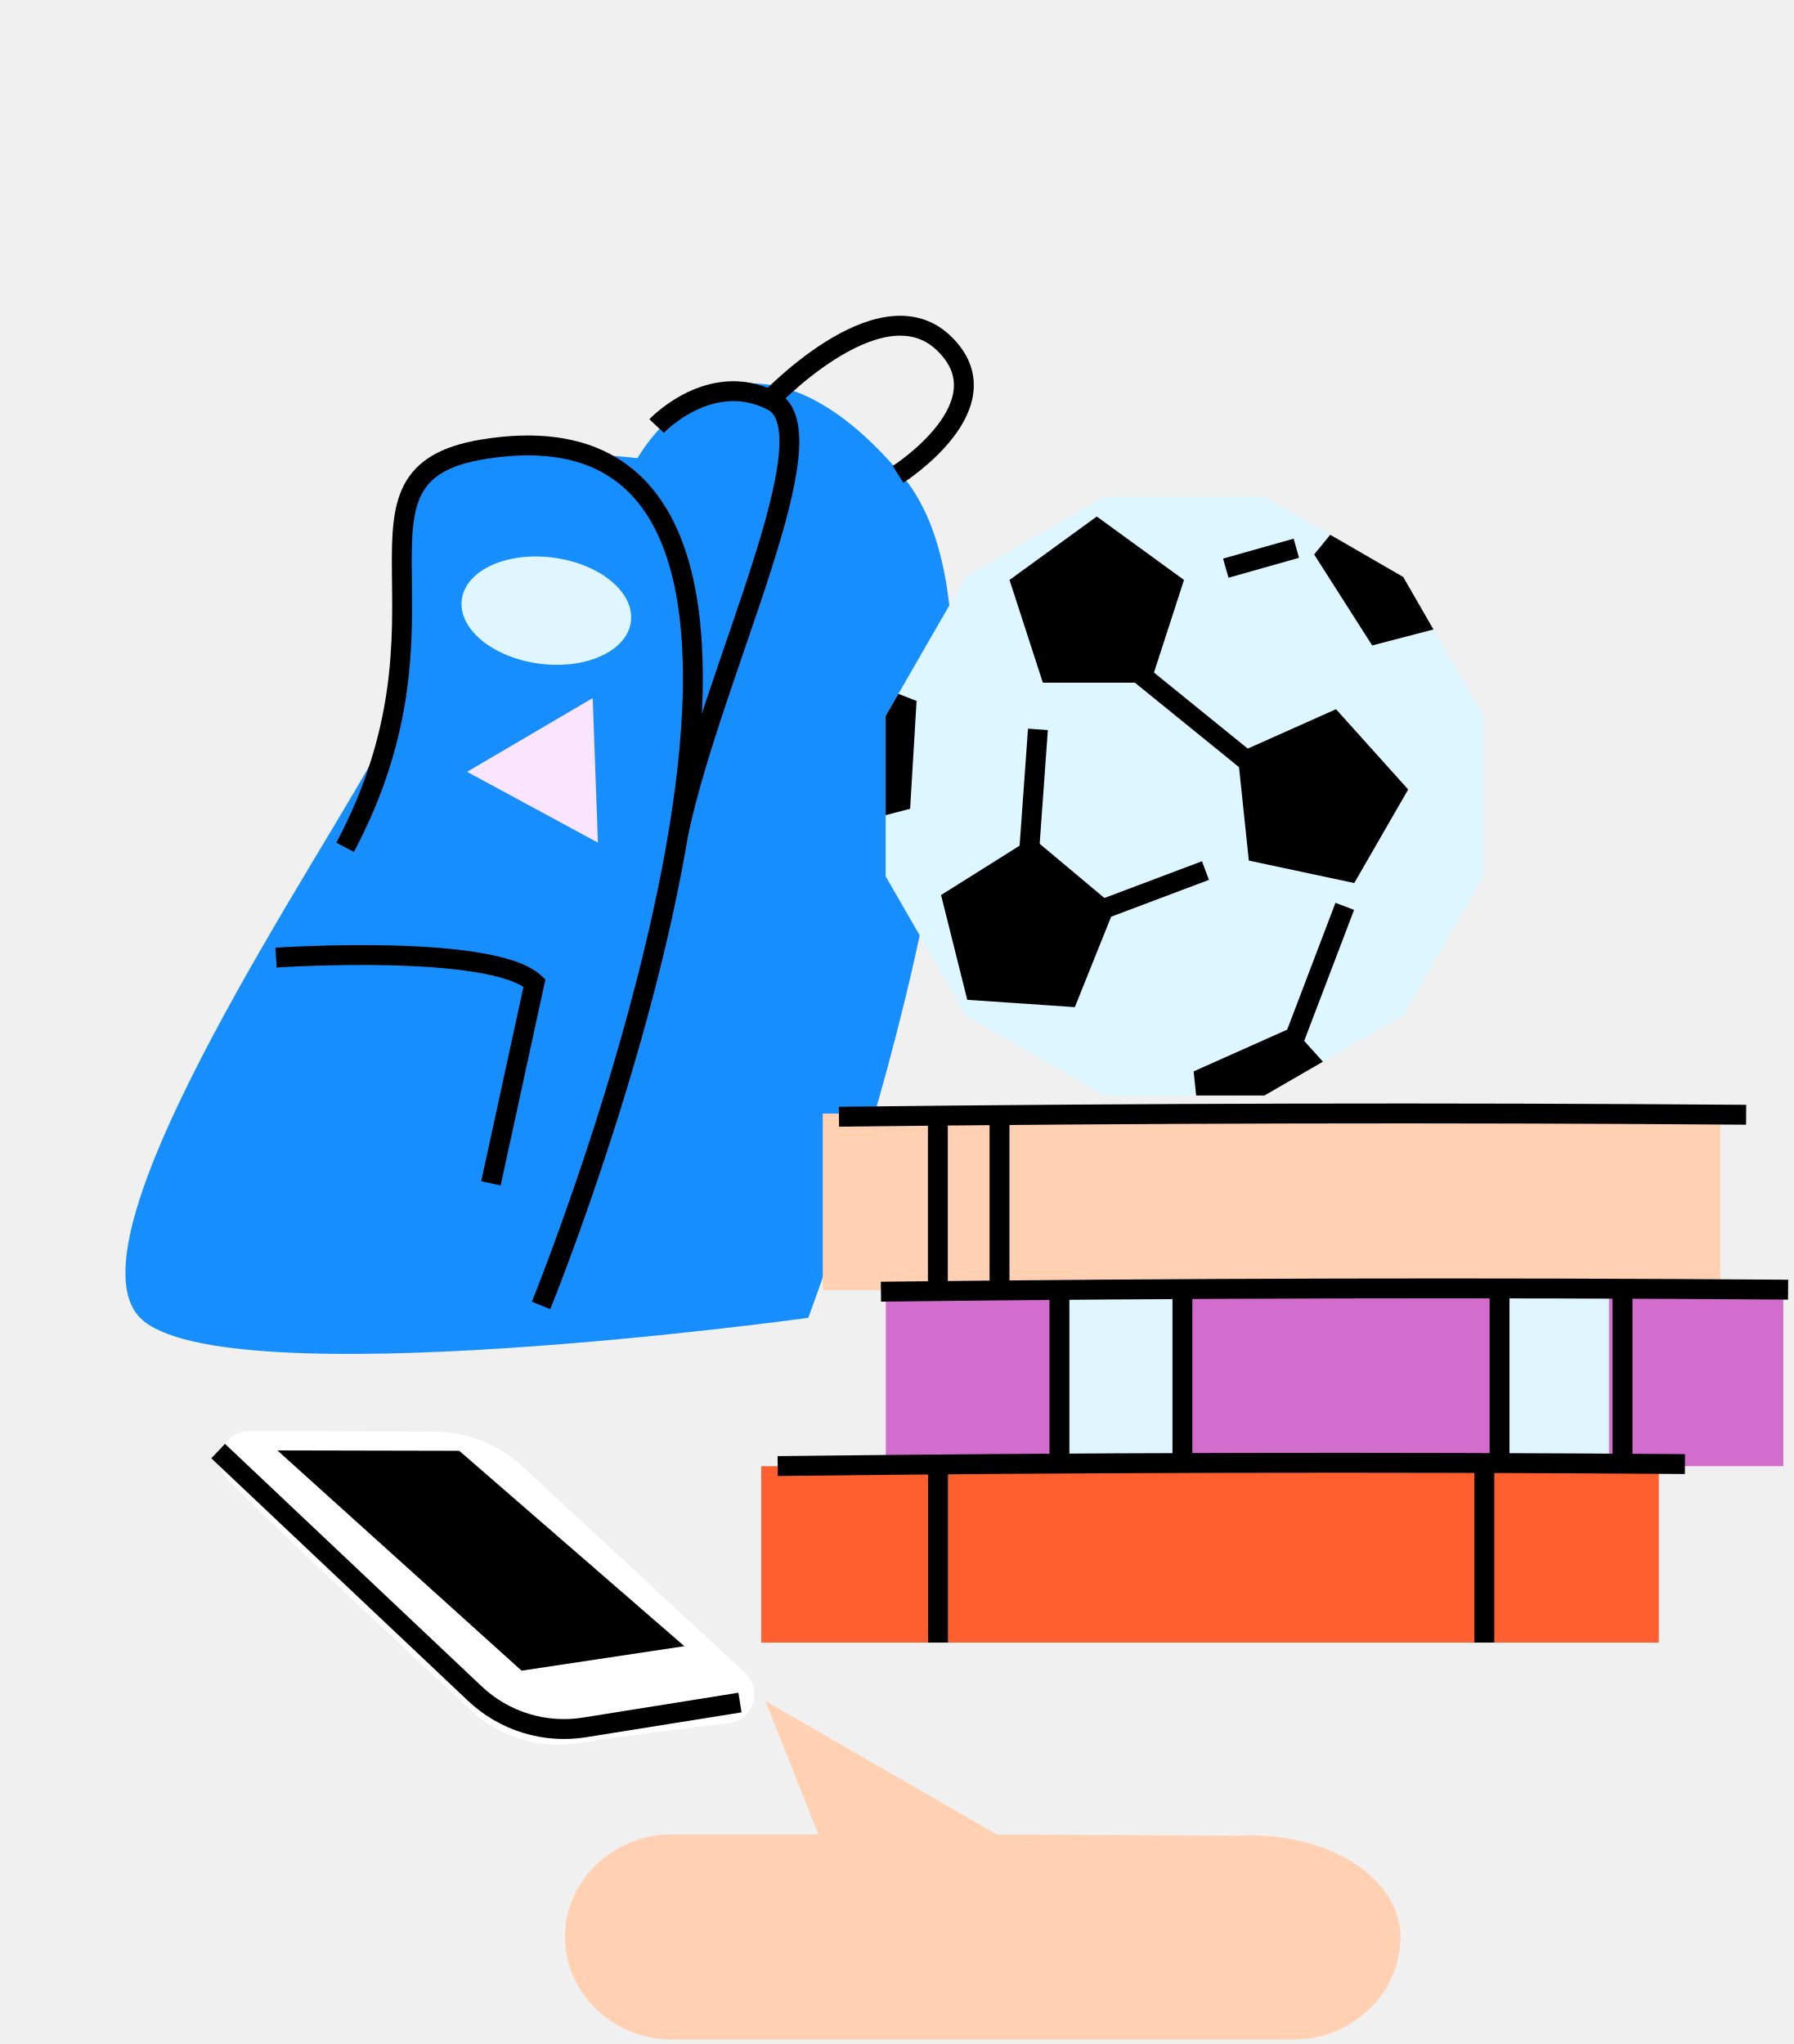
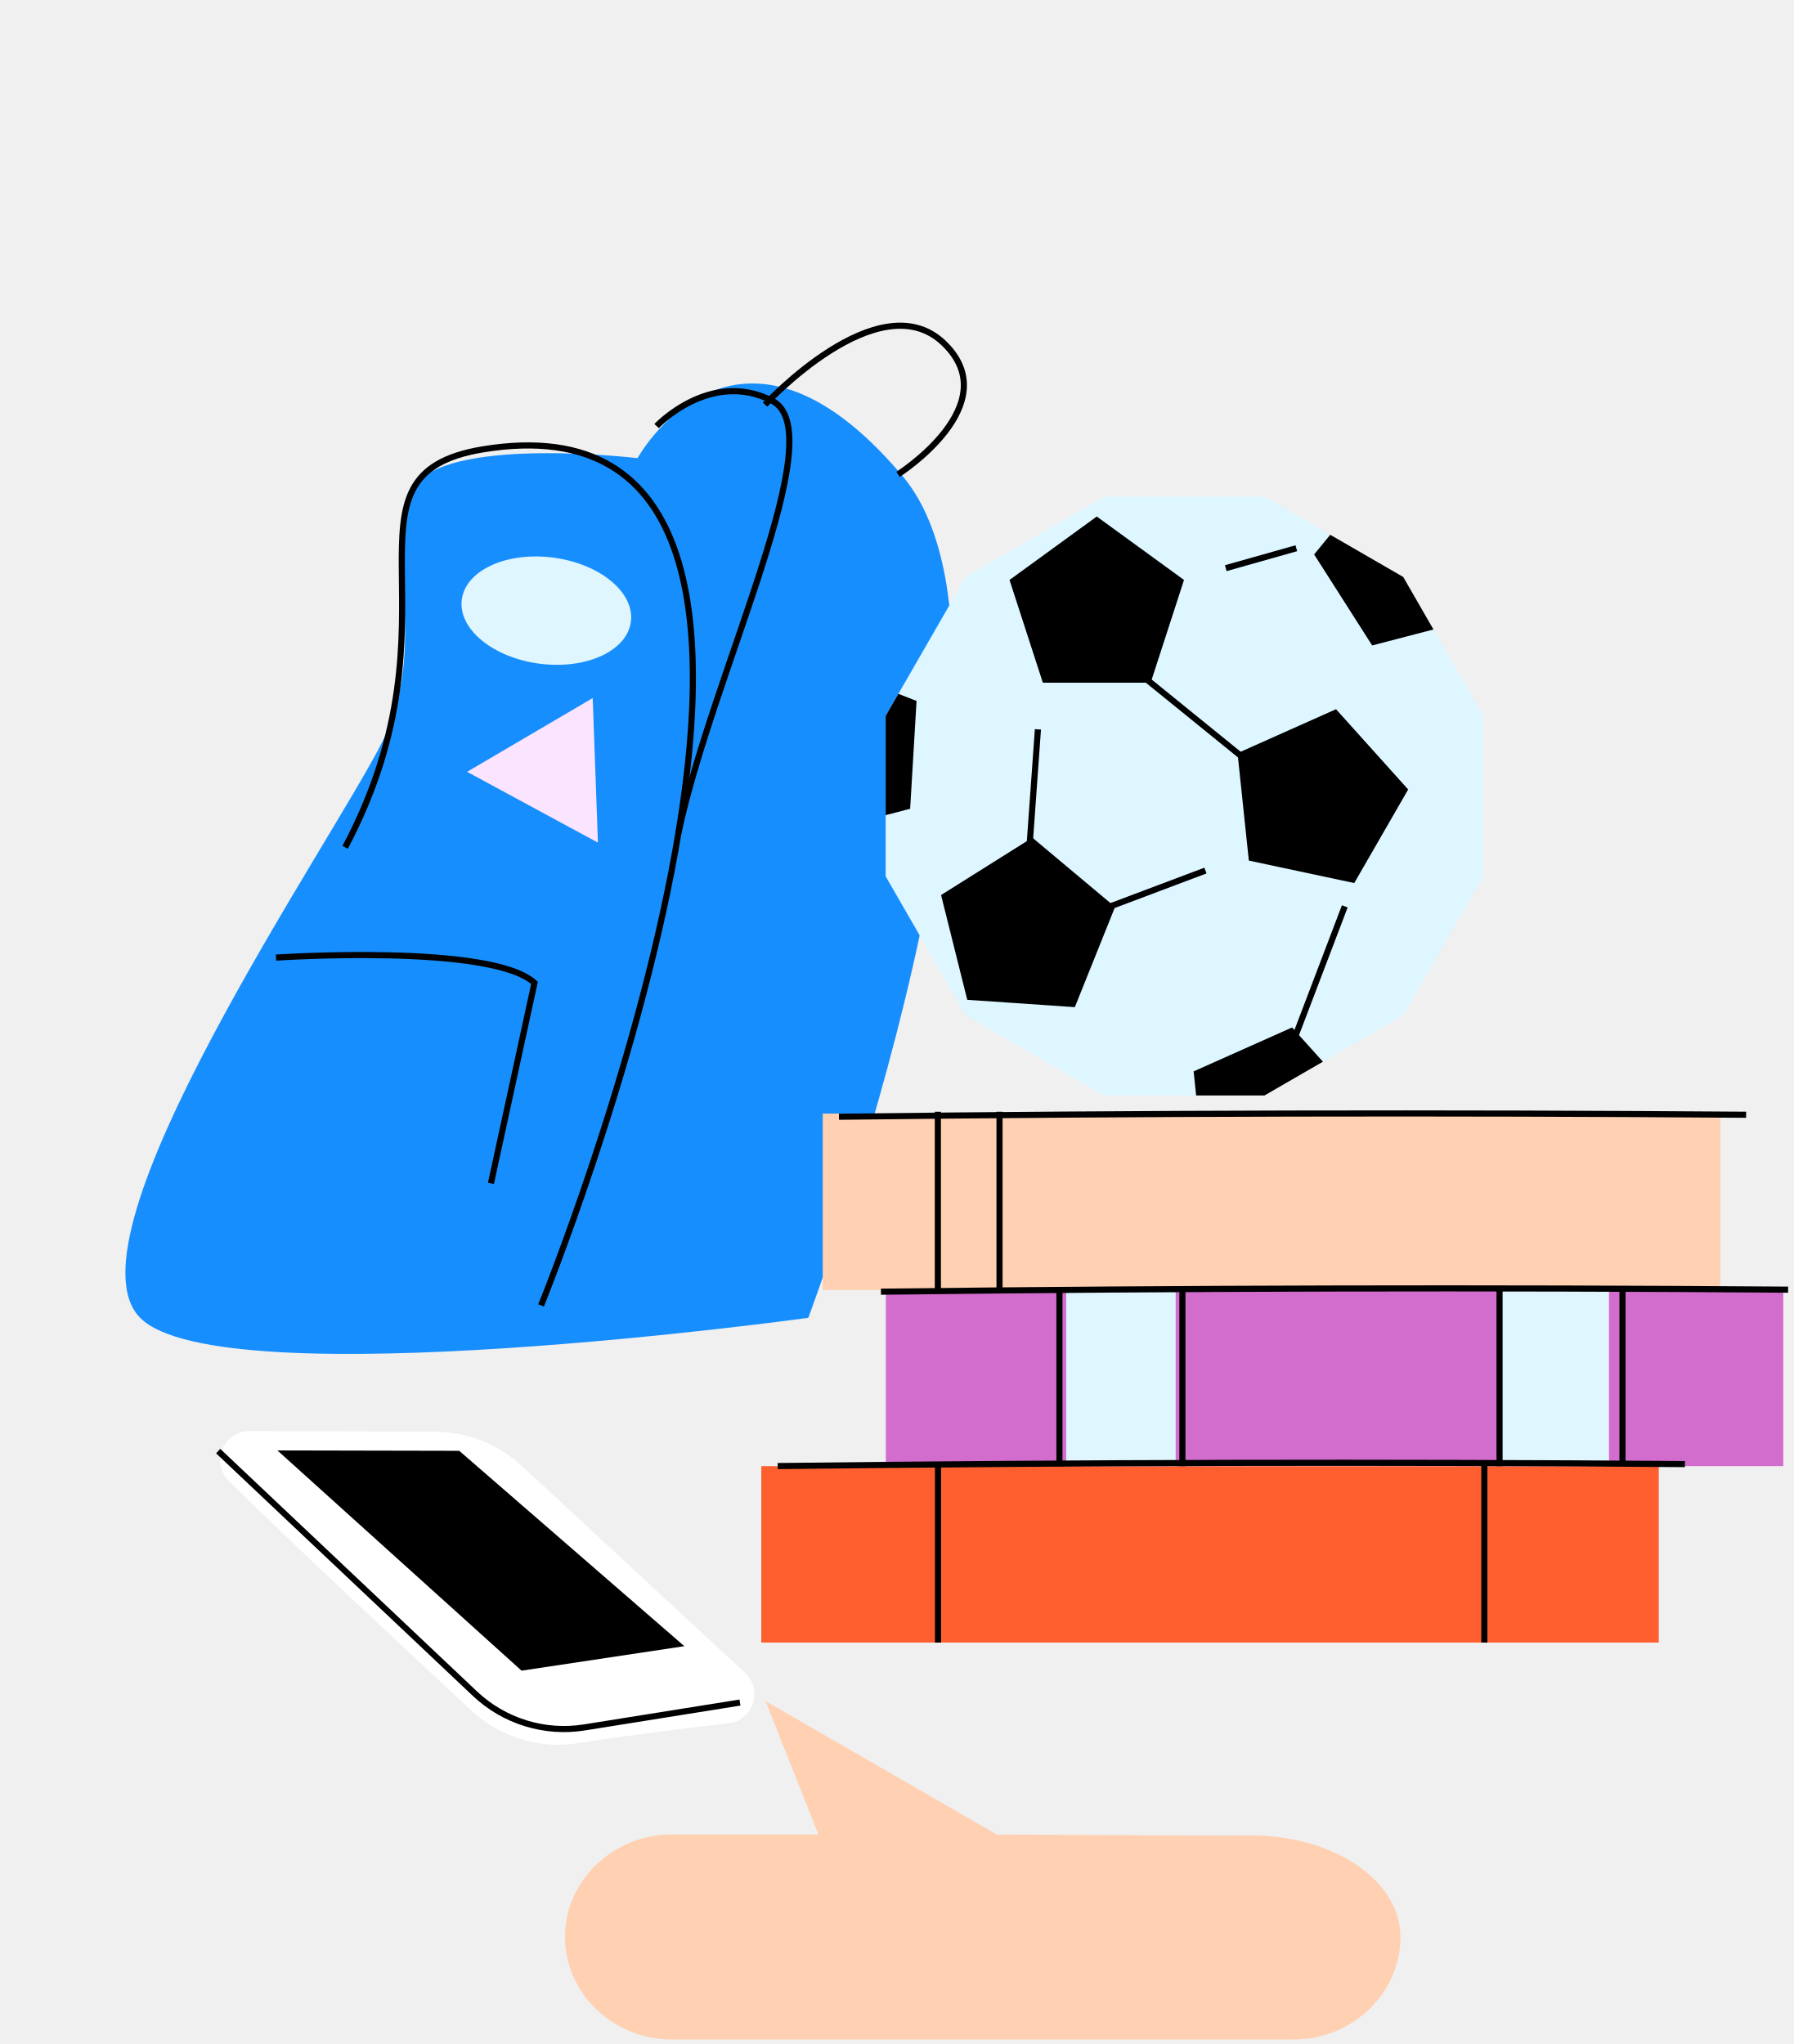
<svg xmlns="http://www.w3.org/2000/svg" width="293" height="334" viewBox="0 0 293 334" fill="none">
  <g clip-path="url(#clip0_539_12255)">
    <path d="M70.955 233.934L40.756 233.847C39.809 233.842 38.882 234.12 38.094 234.647C37.307 235.173 36.694 235.923 36.334 236.801C35.975 237.679 35.885 238.644 36.077 239.573C36.268 240.502 36.732 241.353 37.409 242.016C48.035 252.524 66.507 269.738 77.106 279.58C79.416 281.719 82.182 283.303 85.193 284.214C88.204 285.124 91.382 285.336 94.487 284.834C101.669 283.678 111.614 282.452 119.05 281.577C119.953 281.471 120.807 281.108 121.51 280.531C122.214 279.954 122.737 279.186 123.019 278.32C123.3 277.454 123.328 276.524 123.098 275.643C122.869 274.761 122.392 273.964 121.724 273.346L85.32 239.591C81.409 235.966 76.282 233.947 70.955 233.934Z" fill="white" />
-     <path d="M35.644 237.113L77.587 276.743C79.95 278.977 82.793 280.636 85.897 281.594C89.002 282.552 92.284 282.783 95.492 282.268L120.902 278.206" stroke="black" stroke-width="3.25" stroke-miterlimit="10" />
+     <path d="M35.644 237.113L77.587 276.743C79.95 278.977 82.793 280.636 85.897 281.594C89.002 282.552 92.284 282.783 95.492 282.268L120.902 278.206" stroke="black" strokeWidth="3.25" stroke-miterlimit="10" />
    <path d="M45.326 237.008L85.216 272.996L111.815 268.994L75.036 237.069L45.326 237.008Z" fill="black" />
    <path d="M202.08 299.956L162.889 299.781L125.079 277.969L133.721 299.755H109.787C100.175 299.755 92.311 307.294 92.311 316.505C92.311 325.726 100.175 333.265 109.787 333.265H211.342C220.954 333.265 228.819 325.726 228.819 316.505C228.836 307.294 217.66 299.194 202.08 299.956Z" fill="#FFD0B1" />
    <path d="M68.151 78.876C61.537 86.379 70.784 104.589 62.509 121.13C54.234 137.67 9.666 202.171 22.94 215.379C36.214 228.586 132.064 215.34 132.064 215.34C132.064 215.34 172.599 107.59 147.44 77.754C120.302 45.574 104.164 74.865 104.164 74.865C104.164 74.865 74.765 71.373 68.151 78.876Z" fill="#178EFD" />
    <path d="M88.128 108.446C95.757 109.449 102.452 106.382 103.081 101.597C103.71 96.812 98.034 92.12 90.405 91.118C82.775 90.115 76.081 93.181 75.452 97.967C74.823 102.752 80.498 107.444 88.128 108.446Z" fill="#DFF6FF" />
    <path d="M96.841 114.068L97.695 137.69L76.318 126.12L96.841 114.068Z" fill="#FBE4FF" />
-     <path d="M88.402 213.312C88.402 213.312 150.06 61.855 78.955 73.416C53.328 77.6 76.638 100.295 56.392 138.454" stroke="black" stroke-width="3.25" stroke-miterlimit="10" />
-     <path d="M107.282 69.622C107.282 69.622 116.006 60.339 126.125 65.461C136.245 70.583 116.559 109.507 110.857 136.037" stroke="black" stroke-width="3.25" stroke-miterlimit="10" />
-     <path d="M124.999 66.113C124.999 66.113 143.599 45.984 154.161 56.036C164.722 66.087 146.729 77.509 146.729 77.509" stroke="black" stroke-width="3.25" stroke-miterlimit="10" />
-     <path d="M45.098 156.479C45.098 156.479 80.251 154.112 87.331 160.606L80.212 193.372" stroke="black" stroke-width="3.25" stroke-miterlimit="10" />
+     <path d="M88.402 213.312C88.402 213.312 150.06 61.855 78.955 73.416C53.328 77.6 76.638 100.295 56.392 138.454" stroke="black" strokeWidth="3.25" stroke-miterlimit="10" />
+     <path d="M107.282 69.622C107.282 69.622 116.006 60.339 126.125 65.461C136.245 70.583 116.559 109.507 110.857 136.037" stroke="black" strokeWidth="3.25" stroke-miterlimit="10" />
+     <path d="M124.999 66.113C124.999 66.113 143.599 45.984 154.161 56.036C164.722 66.087 146.729 77.509 146.729 77.509" stroke="black" strokeWidth="3.25" stroke-miterlimit="10" />
+     <path d="M45.098 156.479C45.098 156.479 80.251 154.112 87.331 160.606L80.212 193.372" stroke="black" strokeWidth="3.25" stroke-miterlimit="10" />
  </g>
  <path d="M206.605 81.17H180.448L157.787 94.278L144.704 116.983V143.199L157.787 165.895L180.448 179.003H206.605L229.266 165.895L242.349 143.199V116.983L229.266 94.278L206.605 81.17Z" fill="#DDF6FF" />
-   <path d="M183.743 108.095L206.011 126.159" stroke="black" stroke-width="3.25" stroke-miterlimit="10" />
-   <path d="M200.277 92.841L211.805 89.584" stroke="black" stroke-width="3.25" stroke-miterlimit="10" />
-   <path d="M169.585 119.181L167.916 142.42" stroke="black" stroke-width="3.25" stroke-miterlimit="10" />
-   <path d="M219.722 148.102L210.808 171.516" stroke="black" stroke-width="3.25" stroke-miterlimit="10" />
-   <path d="M179.198 148.943L196.956 142.253" stroke="black" stroke-width="3.25" stroke-miterlimit="10" />
+   <path d="M183.743 108.095L206.011 126.159" stroke="black" strokeWidth="3.25" stroke-miterlimit="10" />
+   <path d="M200.277 92.841L211.805 89.584" stroke="black" strokeWidth="3.25" stroke-miterlimit="10" />
+   <path d="M169.585 119.181L167.916 142.42" stroke="black" strokeWidth="3.25" stroke-miterlimit="10" />
+   <path d="M219.722 148.102L210.808 171.516" stroke="black" strokeWidth="3.25" stroke-miterlimit="10" />
+   <path d="M179.198 148.943L196.956 142.253" stroke="black" strokeWidth="3.25" stroke-miterlimit="10" />
  <path d="M188.007 111.554L193.452 94.768L179.198 84.401L164.944 94.768L170.389 111.554H188.007Z" fill="black" />
  <path d="M148.706 132.157L149.755 114.54L146.784 113.375L144.704 116.983V133.199L148.706 132.157Z" fill="black" />
  <path d="M168.676 136.877L153.758 146.255L158.04 163.374L175.615 164.573L182.187 148.199L168.676 136.877Z" fill="black" />
  <path d="M229.266 94.278L217.345 87.387L214.715 90.6L224.197 105.468L234.212 102.859L229.266 94.278Z" fill="black" />
  <path d="M218.289 115.888L202.2 123.068L204.044 140.625L221.269 144.293L230.079 129.005L218.289 115.888Z" fill="black" />
  <path d="M216.148 173.487L211.114 167.891L195.025 175.071L195.436 179.003H206.605L216.148 173.487Z" fill="black" />
  <path d="M271.024 239.58H124.386V268.405H271.024V239.58Z" fill="#FF5F2F" />
  <path d="M291.369 210.745H144.731V239.571H291.369V210.745Z" fill="#D36DCD" />
  <path d="M192.09 210.745H174.209V239.571H192.09V210.745Z" fill="#DFF6FF" />
  <path d="M262.887 210.745H245.007V239.571H262.887V210.745Z" fill="#DFF6FF" />
  <path d="M281.065 181.964H134.428V210.789H281.065V181.964Z" fill="#FFD0B1" />
-   <path d="M153.261 239.282V268.405" stroke="black" stroke-width="3.25" stroke-miterlimit="10" />
-   <path d="M242.524 239.282V268.405" stroke="black" stroke-width="3.25" stroke-miterlimit="10" />
-   <path d="M173.099 210.456V239.58" stroke="black" stroke-width="3.25" stroke-miterlimit="10" />
-   <path d="M193.191 210.456V239.58" stroke="black" stroke-width="3.25" stroke-miterlimit="10" />
-   <path d="M245.007 210.456V239.58" stroke="black" stroke-width="3.25" stroke-miterlimit="10" />
-   <path d="M265.098 210.456V239.58" stroke="black" stroke-width="3.25" stroke-miterlimit="10" />
-   <path d="M163.311 181.666V210.789" stroke="black" stroke-width="3.25" stroke-miterlimit="10" />
-   <path d="M153.235 181.666V210.789" stroke="black" stroke-width="3.25" stroke-miterlimit="10" />
-   <path d="M137.076 182.48C186.476 181.896 235.883 181.789 285.295 182.156" stroke="black" stroke-width="3.25" stroke-miterlimit="10" />
-   <path d="M127.069 239.562C176.481 238.978 225.891 238.87 275.297 239.238" stroke="black" stroke-width="3.25" stroke-miterlimit="10" />
-   <path d="M143.936 211.069C193.342 210.486 242.749 210.375 292.155 210.737" stroke="black" stroke-width="3.25" stroke-miterlimit="10" />
+   <path d="M153.261 239.282V268.405" stroke="black" strokeWidth="3.25" stroke-miterlimit="10" />
+   <path d="M242.524 239.282V268.405" stroke="black" strokeWidth="3.25" stroke-miterlimit="10" />
+   <path d="M173.099 210.456V239.58" stroke="black" strokeWidth="3.25" stroke-miterlimit="10" />
+   <path d="M193.191 210.456V239.58" stroke="black" strokeWidth="3.25" stroke-miterlimit="10" />
+   <path d="M245.007 210.456V239.58" stroke="black" strokeWidth="3.25" stroke-miterlimit="10" />
+   <path d="M265.098 210.456V239.58" stroke="black" strokeWidth="3.25" stroke-miterlimit="10" />
+   <path d="M163.311 181.666V210.789" stroke="black" strokeWidth="3.25" stroke-miterlimit="10" />
+   <path d="M153.235 181.666V210.789" stroke="black" strokeWidth="3.25" stroke-miterlimit="10" />
+   <path d="M137.076 182.48C186.476 181.896 235.883 181.789 285.295 182.156" stroke="black" strokeWidth="3.25" stroke-miterlimit="10" />
+   <path d="M127.069 239.562C176.481 238.978 225.891 238.87 275.297 239.238" stroke="black" strokeWidth="3.25" stroke-miterlimit="10" />
+   <path d="M143.936 211.069C193.342 210.486 242.749 210.375 292.155 210.737" stroke="black" strokeWidth="3.25" stroke-miterlimit="10" />
  <defs>
    <clipPath id="clip0_539_12255">
      <rect width="262.801" height="333.376" fill="white" transform="translate(0.861328)" />
    </clipPath>
  </defs>
</svg>
